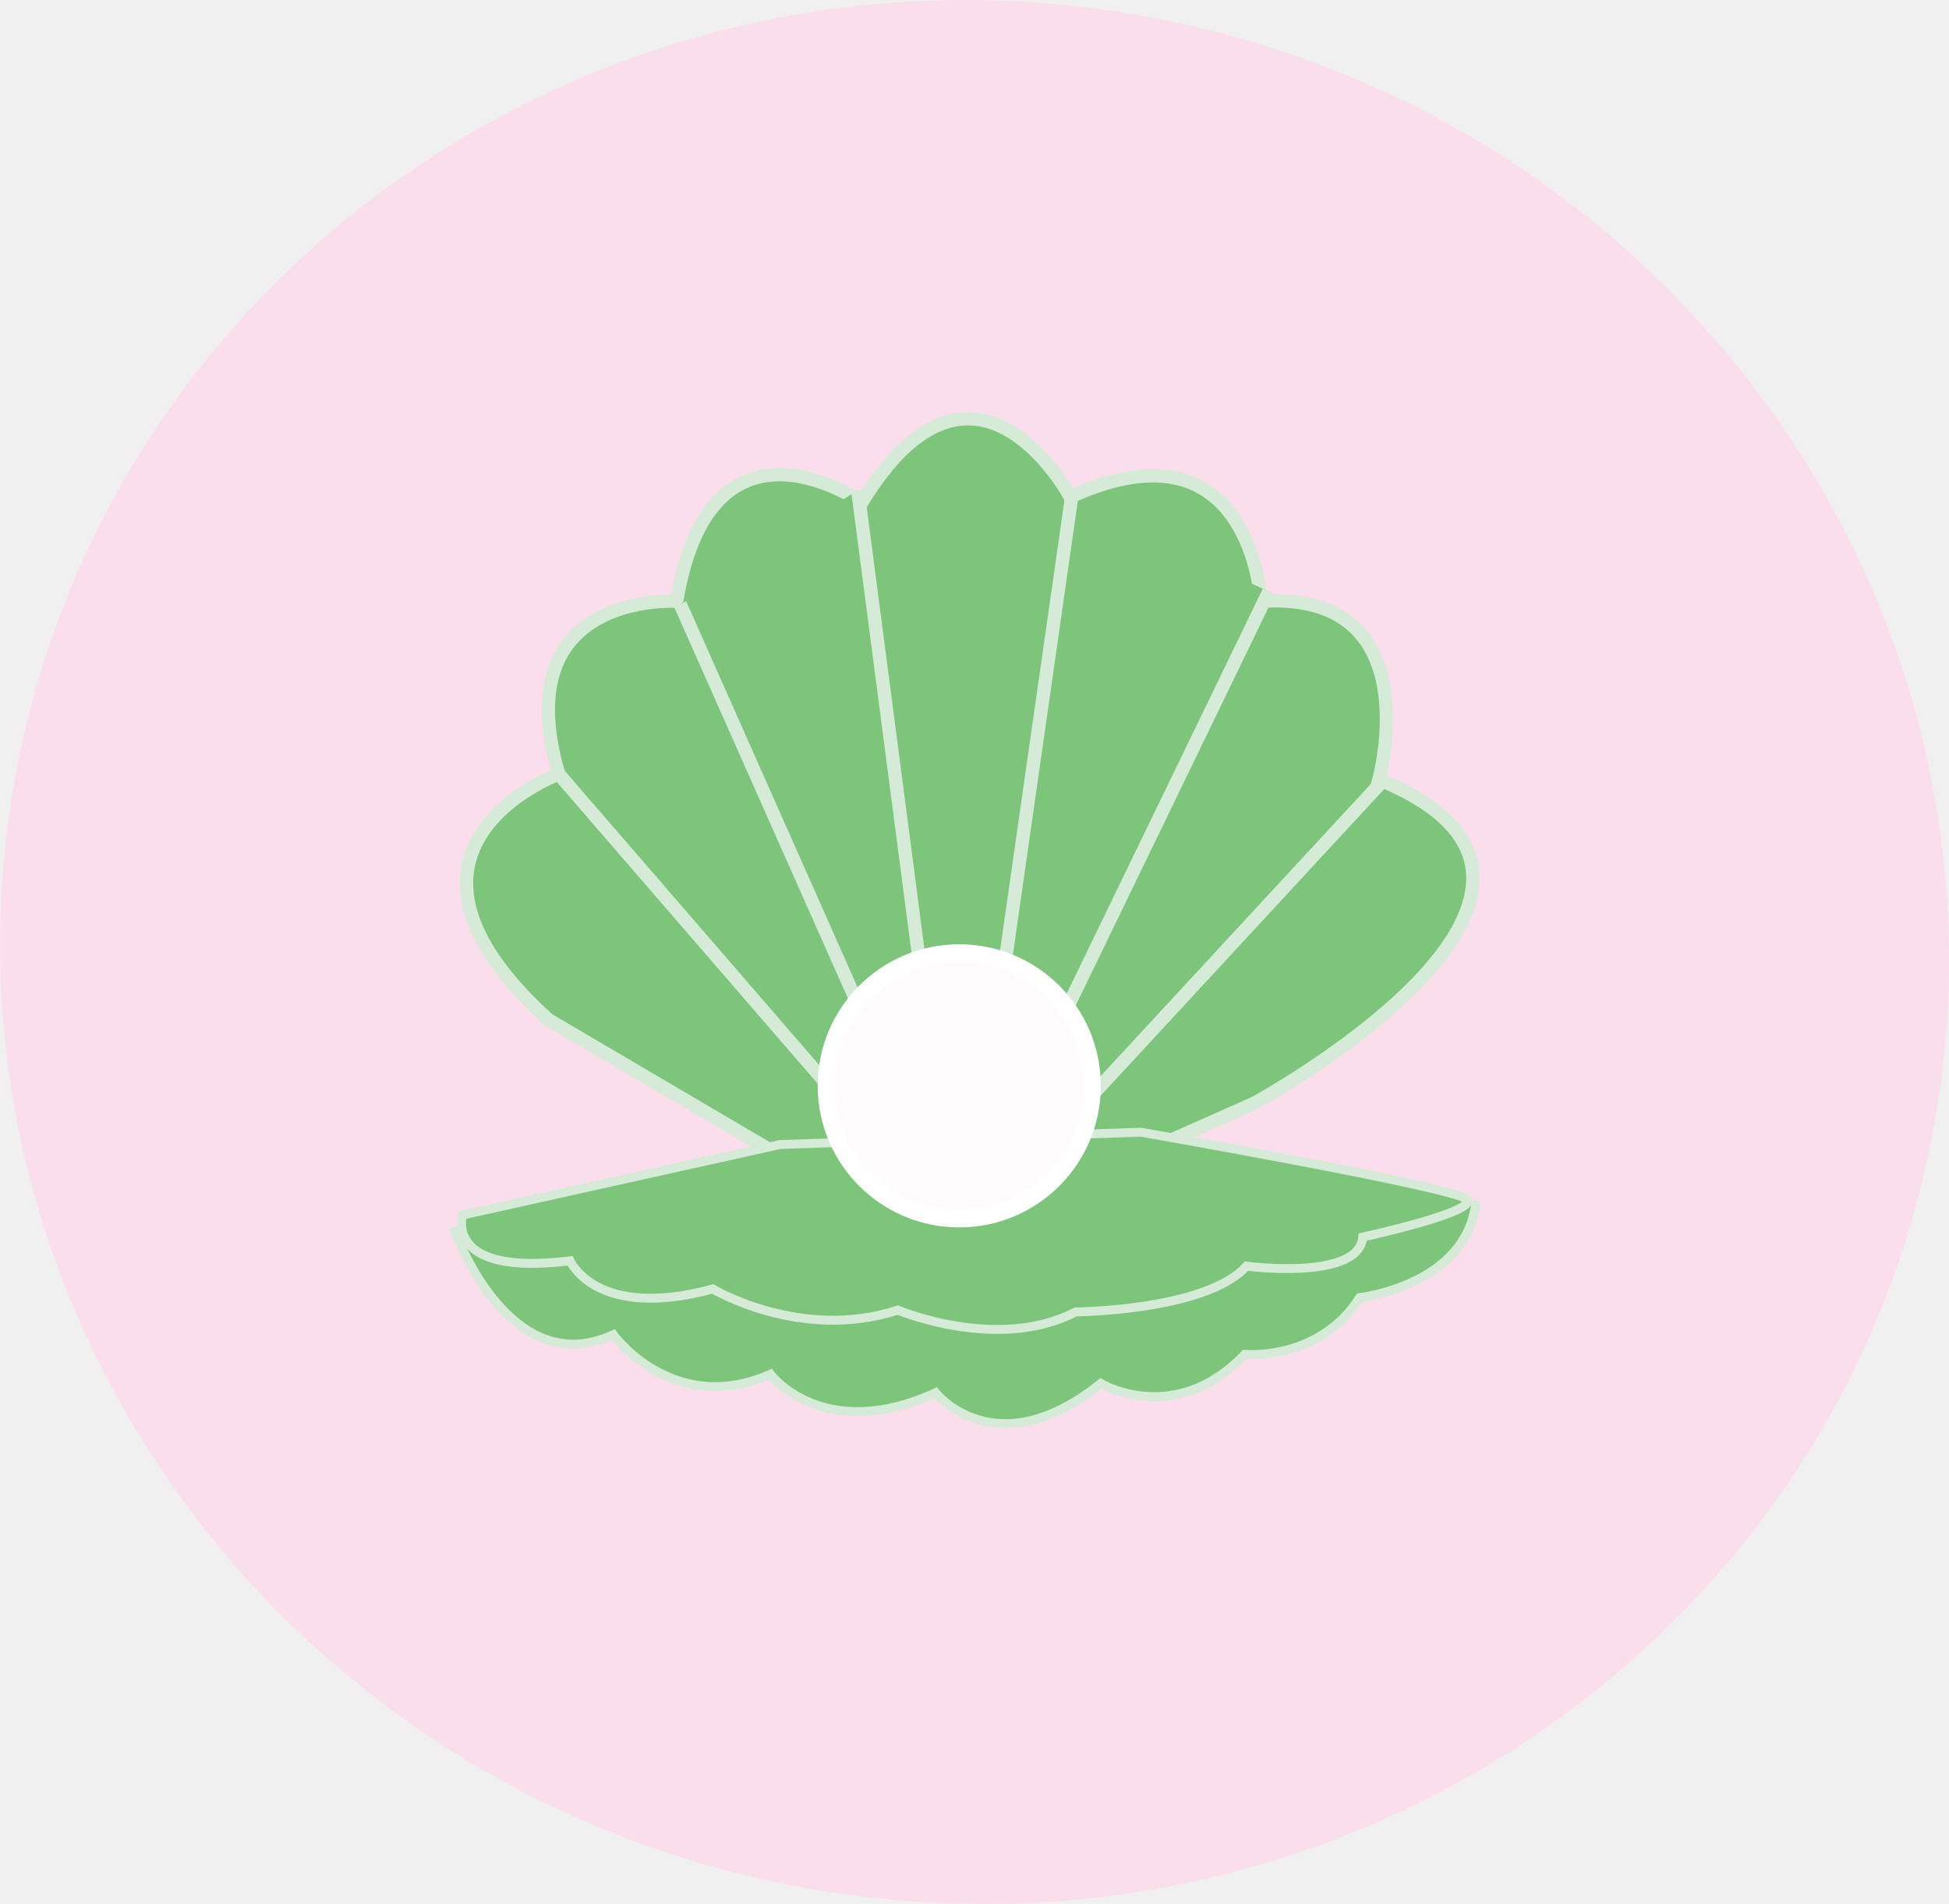
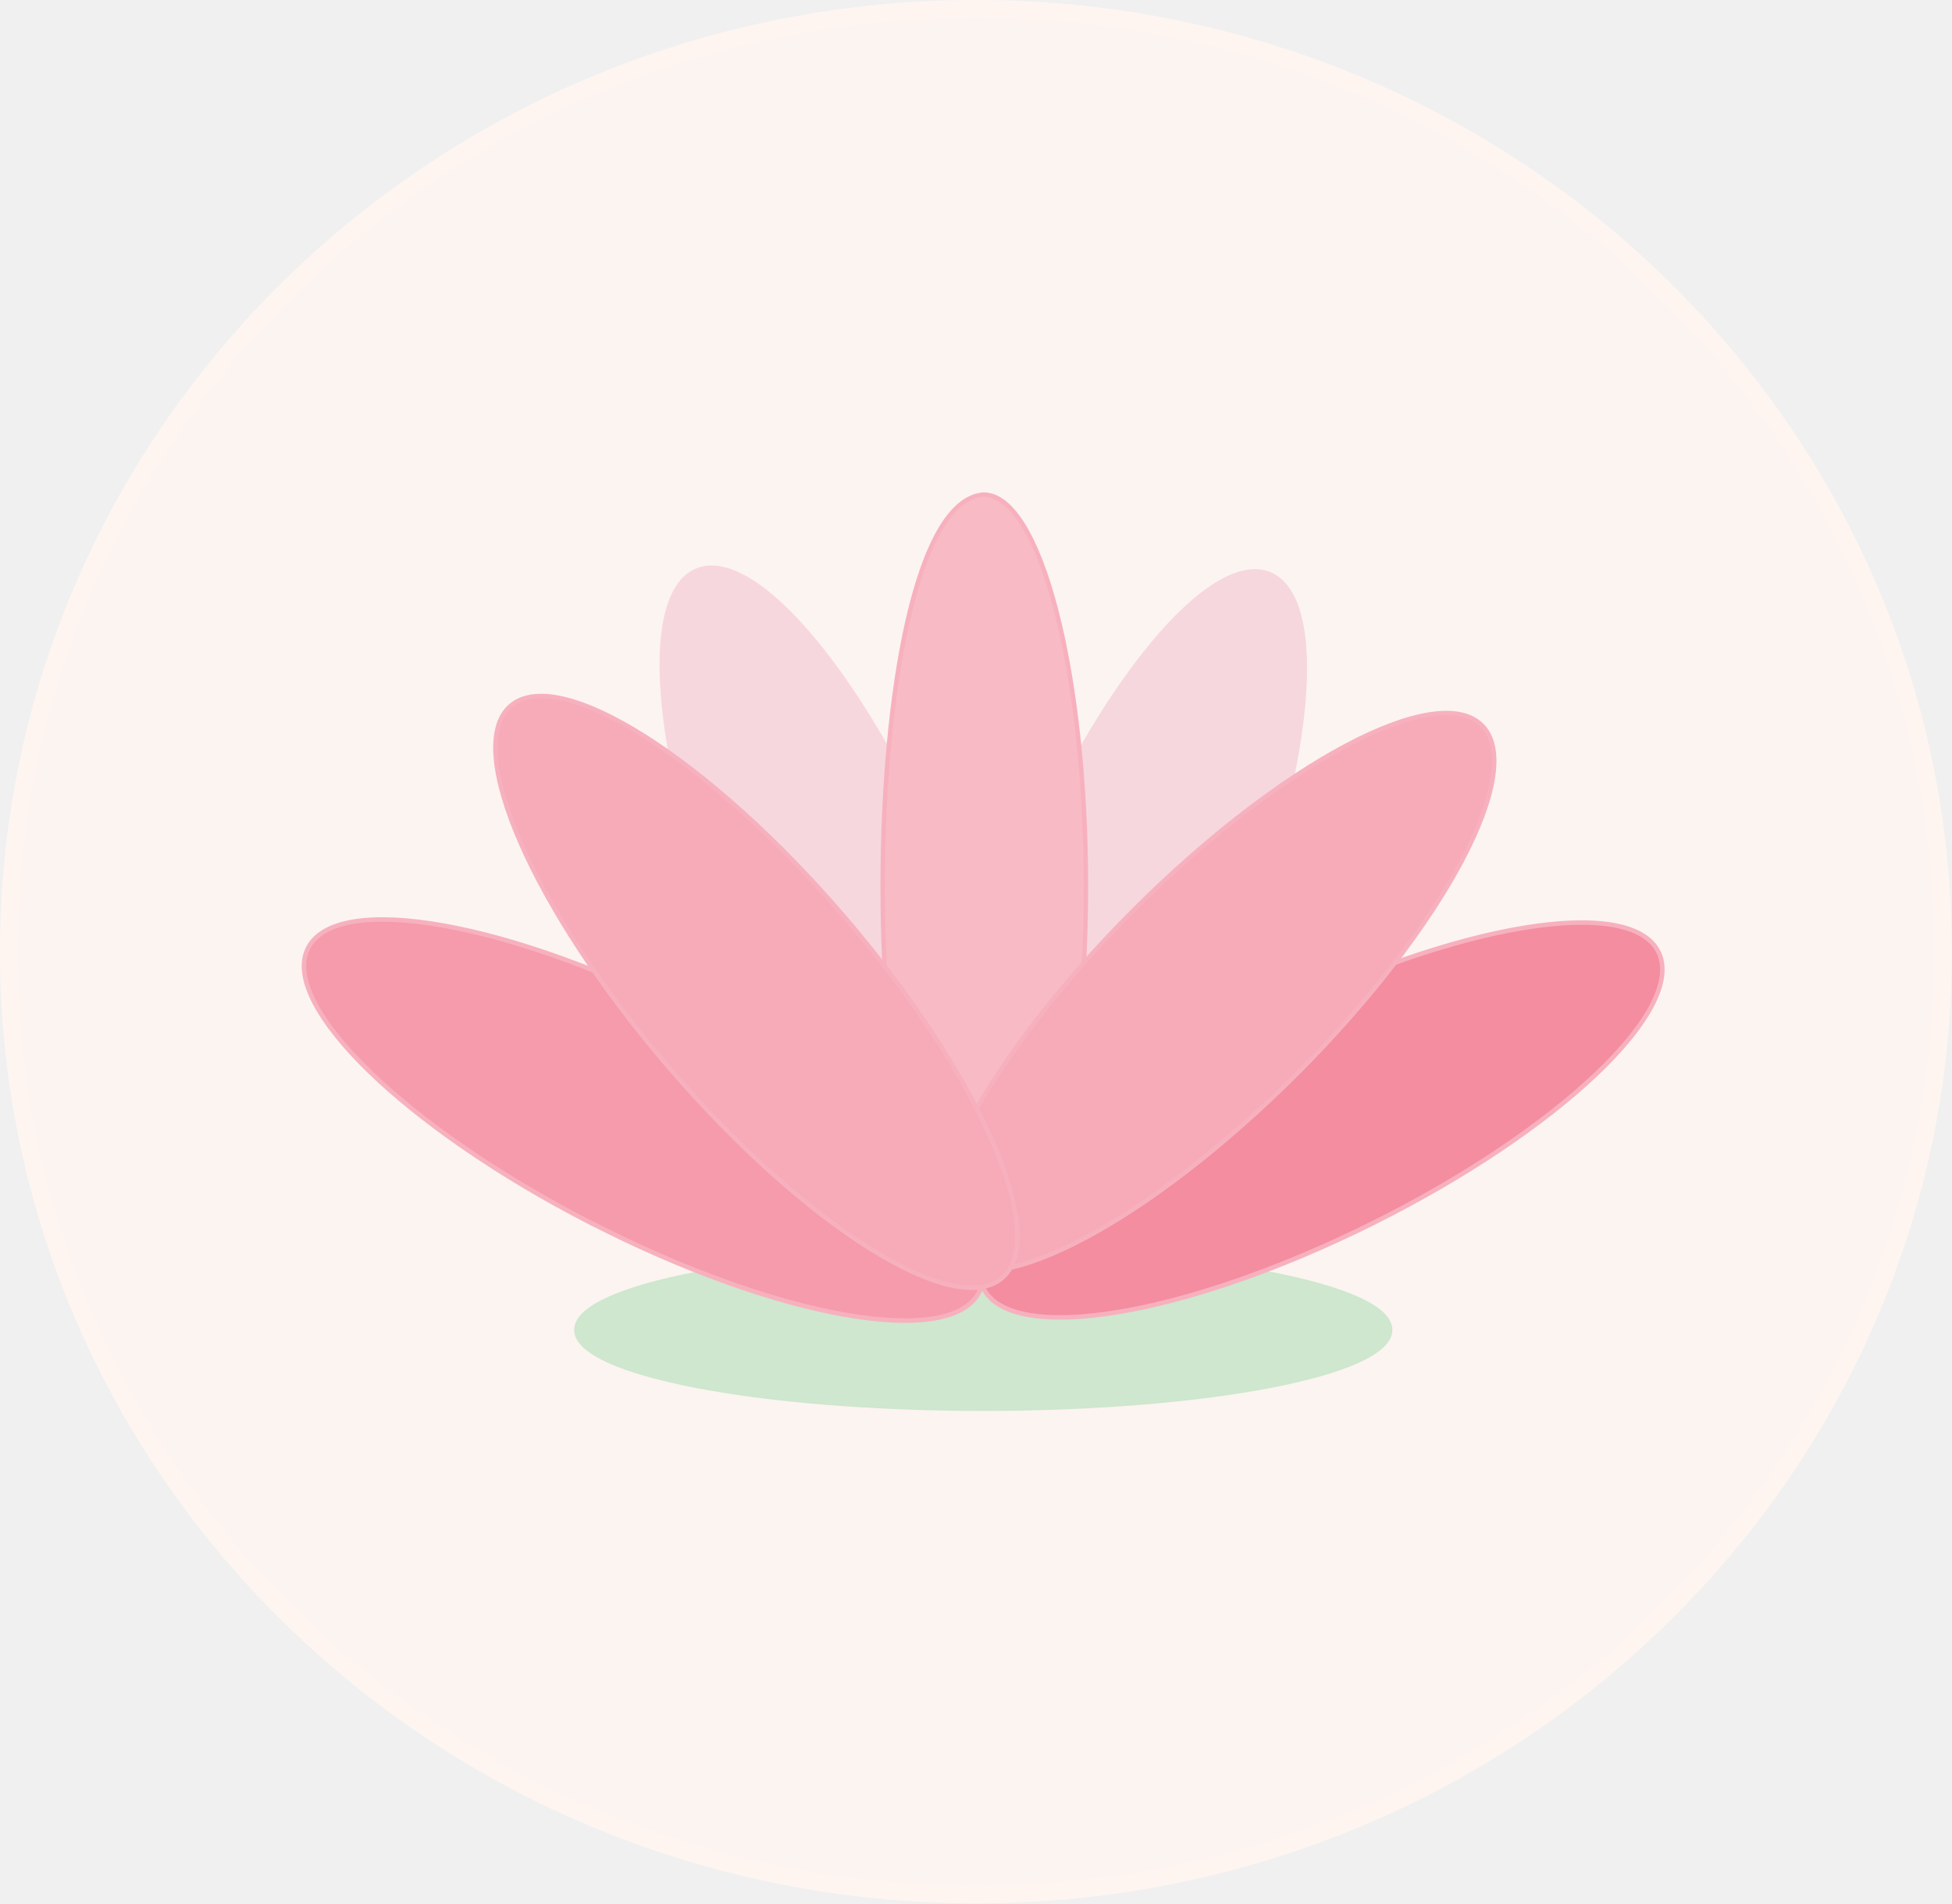
- <svg xmlns="http://www.w3.org/2000/svg" id="Layer_1" data-name="Layer 1" viewBox="0 0 192.96 188.48">
+ <svg xmlns="http://www.w3.org/2000/svg" id="Layer_1" data-name="Layer 1" viewBox="0 0 191.89 187.14">
  <defs>
    <style>
      .cls-1 {
-         fill: #7dc57b;
+         stroke: #fef5f1;
+         stroke-width: 1.74px;
      }

      .cls-1, .cls-2, .cls-3, .cls-4, .cls-5, .cls-6 {
+         fill: none;
+       }
+ 
+       .cls-1, .cls-2, .cls-4, .cls-5, .cls-6 {
+         stroke-miterlimit: 10;
+       }
+ 
+       .cls-2 {
+         stroke: #f7d7dd;
+       }
+ 
+       .cls-2, .cls-4, .cls-5, .cls-6 {
+         stroke-width: .44px;
+       }
+ 
+       .cls-7 {
+         fill: #f7aab8;
+       }
+ 
+       .cls-7, .cls-8, .cls-9, .cls-3, .cls-10, .cls-11, .cls-12, .cls-13 {
        stroke-width: 0px;
      }

-       .cls-7 {
-         stroke: #fbdeeb;
+       .cls-8 {
+         fill: #cee7ce;
      }

-       .cls-7, .cls-2, .cls-8, .cls-9, .cls-10, .cls-11 {
-         fill: none;
+       .cls-9 {
+         fill: #f6d7dd;
      }

-       .cls-7, .cls-8, .cls-9, .cls-10, .cls-11 {
-         stroke-miterlimit: 10;
+       .cls-10 {
+         fill: #f48da0;
      }

-       .cls-7, .cls-10 {
-         stroke-width: 1.75px;
+       .cls-4 {
+         stroke: #f5d7dd;
+       }
+ 
+       .cls-14 {
+         clip-path: url(#clippath-1);
+       }
+ 
+       .cls-5 {
+         stroke: #cee7ce;
+       }
+ 
+       .cls-6 {
+         stroke: #f7b1be;
+       }
+ 
+       .cls-11 {
+         fill: #f59bac;
+       }
+ 
+       .cls-15 {
+         clip-path: url(#clippath);
      }

      .cls-12 {
-         clip-path: url(#clippath-1);
-       }
- 
-       .cls-3 {
-         fill: #fbdeeb;
-       }
- 
-       .cls-8 {
-         stroke: #9fd4a8;
-       }
- 
-       .cls-8, .cls-9 {
-         stroke-width: 1.32px;
-       }
- 
-       .cls-4 {
-         fill: #7cc57a;
-       }
- 
-       .cls-5 {
-         fill: #84c885;
-       }
- 
-       .cls-9, .cls-11 {
-         stroke: #d5ebd8;
-       }
- 
-       .cls-10 {
-         stroke: #fff;
+         fill: #f8bac4;
      }

      .cls-13 {
-         clip-path: url(#clippath);
-       }
- 
-       .cls-6 {
-         fill: #fffafc;
-       }
- 
-       .cls-11 {
-         stroke-width: .88px;
+         fill: #fcf4f1;
      }
    </style>
    <clipPath id="clippath">
-       <rect class="cls-2" width="192.96" height="188.48" />
+       <rect class="cls-3" y="0" width="191.89" height="187.14" />
    </clipPath>
    <clipPath id="clippath-1">
-       <rect class="cls-2" y="0" width="192.96" height="188.48" />
+       <rect class="cls-3" y="0" width="191.89" height="187.14" />
    </clipPath>
  </defs>
-   <g id="Artwork_16" data-name="Artwork 16">
-     <g class="cls-13">
-       <g class="cls-12">
-         <path class="cls-3" d="M190.66,111.02c-9.03,50.71-58.52,84.31-110.54,75.05C28.11,176.8-6.73,128.18,2.3,77.46,11.34,26.75,60.83-6.85,112.84,2.41c52.01,9.26,86.85,57.89,77.82,108.6" />
-         <path class="cls-7" d="M190.66,111.02c-9.03,50.71-58.52,84.31-110.54,75.05C28.11,176.8-6.73,128.18,2.3,77.46,11.34,26.75,60.83-6.85,112.84,2.41c52.01,9.26,86.85,57.89,77.82,108.6Z" />
-         <path class="cls-4" d="M55.32,76.63l39.11,45.22-18.2-8.01-21.94-12.9c-18.81-17.04,1.02-24.31,1.02-24.31-5.3-18.2,11.68-17.11,11.68-17.11,3.39-20.37,18.33-9.78,18.33-9.78,11.2-18.33,20.64-.54,20.64-.54,17.93-8.22,18.88,10.32,18.88,10.32,16.84-1.09,11.68,17.65,11.68,17.65,26.62,10.86-12.36,32.05-12.36,32.05l-28.49,12.63" />
-         <path class="cls-9" d="M55.32,76.63l39.11,45.22-18.2-8.01-21.94-12.9c-18.81-17.04,1.02-24.31,1.02-24.31-5.3-18.2,11.68-17.11,11.68-17.11,3.39-20.37,18.33-9.78,18.33-9.78,11.2-18.33,20.64-.54,20.64-.54,17.93-8.22,18.88,10.32,18.88,10.32,16.84-1.09,11.68,17.65,11.68,17.65,26.62,10.86-12.36,32.05-12.36,32.05l-28.49,12.63" />
-         <polyline class="cls-4" points="67.33 59.79 94.35 120.63 84.92 48.52" />
-         <polyline class="cls-9" points="67.33 59.79 94.35 120.63 84.92 48.52" />
-         <polyline class="cls-4" points="106.06 49.47 96.01 119.68 125.62 58.56" />
-         <polyline class="cls-9" points="106.06 49.47 96.01 119.68 125.62 58.56" />
-         <line class="cls-4" x1="136.64" y1="77.58" x2="95.69" y2="121.85" />
-         <line class="cls-9" x1="136.64" y1="77.58" x2="95.69" y2="121.85" />
-         <path class="cls-5" d="M94.97,122.67l-12.63,1.49s-14.53-.21-3.8-8.56" />
-         <path class="cls-8" d="M94.97,122.67l-12.63,1.49s-14.53-.21-3.8-8.56" />
-         <path class="cls-5" d="M96.01,122.67l12.63,1.49s14.53-.21,3.8-8.56" />
-         <path class="cls-8" d="M96.01,122.67l12.63,1.49s14.53-.21,3.8-8.56" />
-         <path class="cls-1" d="M44.89,121.53s5.36,15.43,15.83,10.59c0,0,5.89,8.17,15.56,3.92,0,0,5.17,6.93,16.35,1.83,0,0,5.89,7.46,16.35-.92,0,0,7.32,4.38,14.26-2.88,0,0,7.32.72,11.38-5.62,0,0,10.66-1.18,11.51-9.55" />
-         <path class="cls-11" d="M44.89,121.53s5.36,15.43,15.83,10.59c0,0,5.89,8.17,15.56,3.92,0,0,5.17,6.93,16.35,1.83,0,0,5.89,7.46,16.35-.92,0,0,7.32,4.38,14.26-2.88,0,0,7.32.72,11.38-5.62,0,0,10.66-1.18,11.51-9.55" />
-         <path class="cls-1" d="M77.19,113.31l-31.39,6.97s-1.92,6.1,10.64,4.53c0,0,2.53,5.93,14.13,2.79,0,0,8.72,5.23,18.31,2.09,0,0,9.94,4.19,17.61.18,0,0,12.9-.09,16.92-4.53,0,0,11.16,1.48,11.51-2.88,0,0,11.6-2.53,10.29-3.75-1.31-1.22-32.26-6.63-32.26-6.63l-35.75,1.22Z" />
-         <path class="cls-11" d="M77.19,113.31l-31.39,6.97s-1.92,6.1,10.64,4.53c0,0,2.53,5.93,14.13,2.79,0,0,8.72,5.23,18.31,2.09,0,0,9.94,4.19,17.61.18,0,0,12.9-.09,16.92-4.53,0,0,11.16,1.48,11.51-2.88,0,0,11.6-2.53,10.29-3.75-1.31-1.22-32.26-6.63-32.26-6.63l-35.75,1.22Z" />
-         <path class="cls-6" d="M108.11,107.49c0,7.26-5.88,13.14-13.14,13.14s-13.14-5.88-13.14-13.14,5.88-13.14,13.14-13.14,13.14,5.88,13.14,13.14" />
-         <circle class="cls-10" cx="94.97" cy="107.49" r="13.14" />
+   <g id="Artwork_14" data-name="Artwork 14">
+     <g class="cls-15">
+       <g class="cls-14">
+         <path class="cls-13" d="M191.02,93.57c0,51.2-42.56,92.7-95.07,92.7S.87,144.77.87,93.57,43.44.87,95.94.87s95.07,41.5,95.07,92.7" />
+         <ellipse class="cls-1" cx="95.94" cy="93.57" rx="95.07" ry="92.7" />
+         <path class="cls-8" d="M136.66,130.76c0,4.28-17.91,7.75-40,7.75s-40-3.47-40-7.75,17.91-7.75,40-7.75,40,3.47,40,7.75" />
+         <path class="cls-5" d="M136.66,130.76c0,4.28-17.91,7.75-40,7.75s-40-3.47-40-7.75,17.91-7.75,40-7.75,40,3.47,40,7.75Z" />
+         <path class="cls-9" d="M121.1,95.06c-7.85,18.91-18.91,32.29-24.7,29.89-5.8-2.4-4.13-19.69,3.71-38.6,7.85-18.91,18.91-32.29,24.7-29.89,5.8,2.41,4.13,19.69-3.71,38.6" />
+         <path class="cls-4" d="M121.1,95.06c-7.85,18.91-18.91,32.29-24.7,29.89-5.8-2.4-4.13-19.69,3.71-38.6,7.85-18.91,18.91-32.29,24.7-29.89,5.8,2.41,4.13,19.69-3.71,38.6Z" />
+         <path class="cls-9" d="M72.22,94.7c7.85,18.91,18.91,32.29,24.7,29.89,5.8-2.4,4.13-19.69-3.71-38.6-7.85-18.91-18.91-32.29-24.7-29.89-5.8,2.41-4.13,19.69,3.71,38.6" />
+         <path class="cls-2" d="M72.22,94.7c7.85,18.91,18.91,32.29,24.7,29.89,5.8-2.4,4.13-19.69-3.71-38.6-7.85-18.91-18.91-32.29-24.7-29.89-5.8,2.41-4.13,19.69,3.71,38.6Z" />
+         <path class="cls-12" d="M106.75,87.18c0,21.29-4.5,38.55-10.06,38.55-13.23-.97-13.22-76.17,0-77.1,5.55,0,10.06,17.26,10.06,38.55" />
+         <path class="cls-6" d="M106.75,87.18c0,21.29-4.5,38.55-10.06,38.55-13.23-.97-13.22-76.17,0-77.1,5.55,0,10.06,17.26,10.06,38.55Z" />
+         <path class="cls-10" d="M134.91,120.29c-18.33,9.13-35.45,11.98-38.25,6.36-2.8-5.62,9.79-17.57,28.12-26.7,18.33-9.13,35.45-11.98,38.25-6.36,2.8,5.62-9.79,17.57-28.12,26.7" />
+         <path class="cls-6" d="M134.91,120.29c-18.33,9.13-35.45,11.98-38.25,6.36-2.8-5.62,9.79-17.57,28.12-26.7,18.33-9.13,35.45-11.98,38.25-6.36,2.8,5.62-9.79,17.57-28.12,26.7Z" />
+         <path class="cls-11" d="M58.08,120.23c18.21,9.35,35.3,12.41,38.17,6.83,2.87-5.58-9.58-17.69-27.79-27.04-18.21-9.35-35.3-12.41-38.17-6.82-2.87,5.58,9.58,17.69,27.79,27.04" />
+         <path class="cls-6" d="M58.08,120.23c18.21,9.35,35.3,12.41,38.17,6.83,2.87-5.58-9.58-17.69-27.79-27.04-18.21-9.35-35.3-12.41-38.17-6.82-2.87,5.58,9.58,17.69,27.79,27.04Z" />
+         <path class="cls-7" d="M127.49,105.56c-14.48,14.48-29.81,22.62-34.25,18.18-4.44-4.44,3.7-19.77,18.18-34.25,14.48-14.48,29.81-22.62,34.25-18.18,4.44,4.44-3.7,19.77-18.18,34.25" />
+         <ellipse class="cls-6" cx="119.46" cy="97.53" rx="37.07" ry="11.36" transform="translate(-33.97 113.04) rotate(-45)" />
+         <path class="cls-7" d="M65.74,104.93c13.34,15.53,28.01,24.81,32.78,20.72,4.76-4.09-2.2-19.99-15.54-35.53-13.34-15.53-28.01-24.81-32.78-20.72-4.76,4.09,2.2,19.99,15.54,35.53" />
+         <path class="cls-6" d="M65.74,104.93c13.34,15.53,28.01,24.81,32.78,20.72,4.76-4.09-2.2-19.99-15.54-35.53-13.34-15.53-28.01-24.81-32.78-20.72-4.76,4.09,2.2,19.99,15.54,35.53Z" />
      </g>
    </g>
  </g>
</svg>
